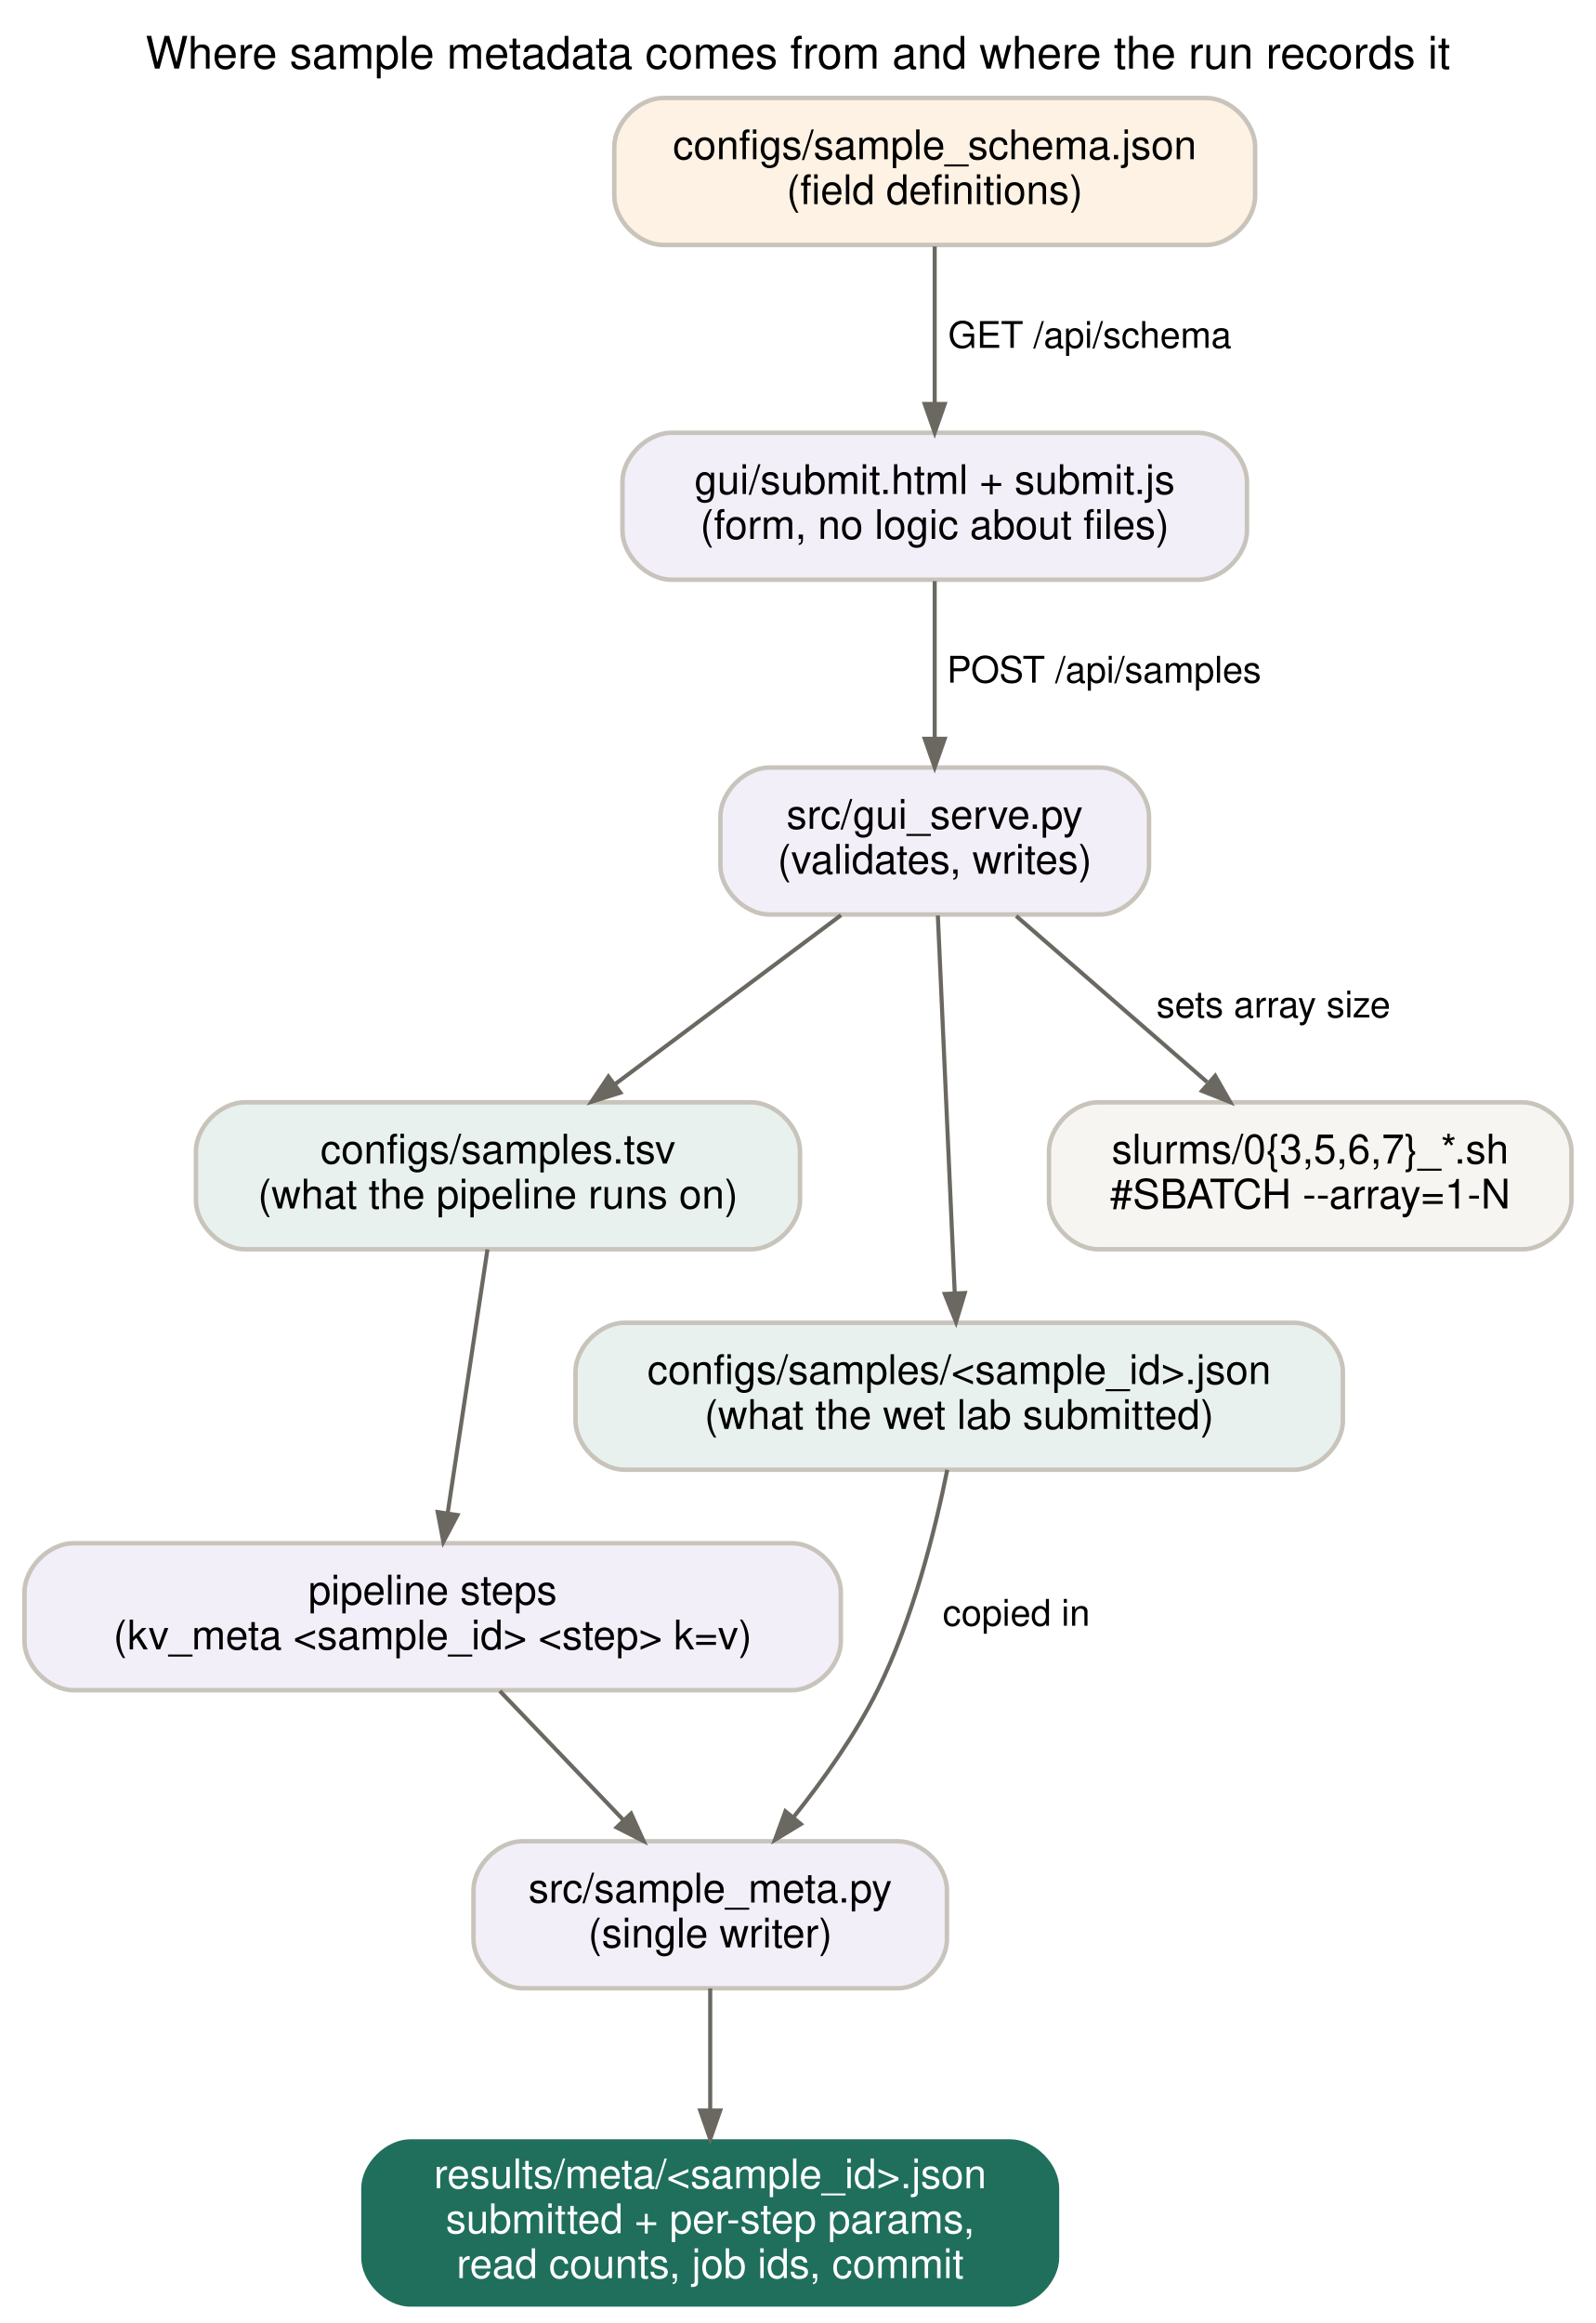
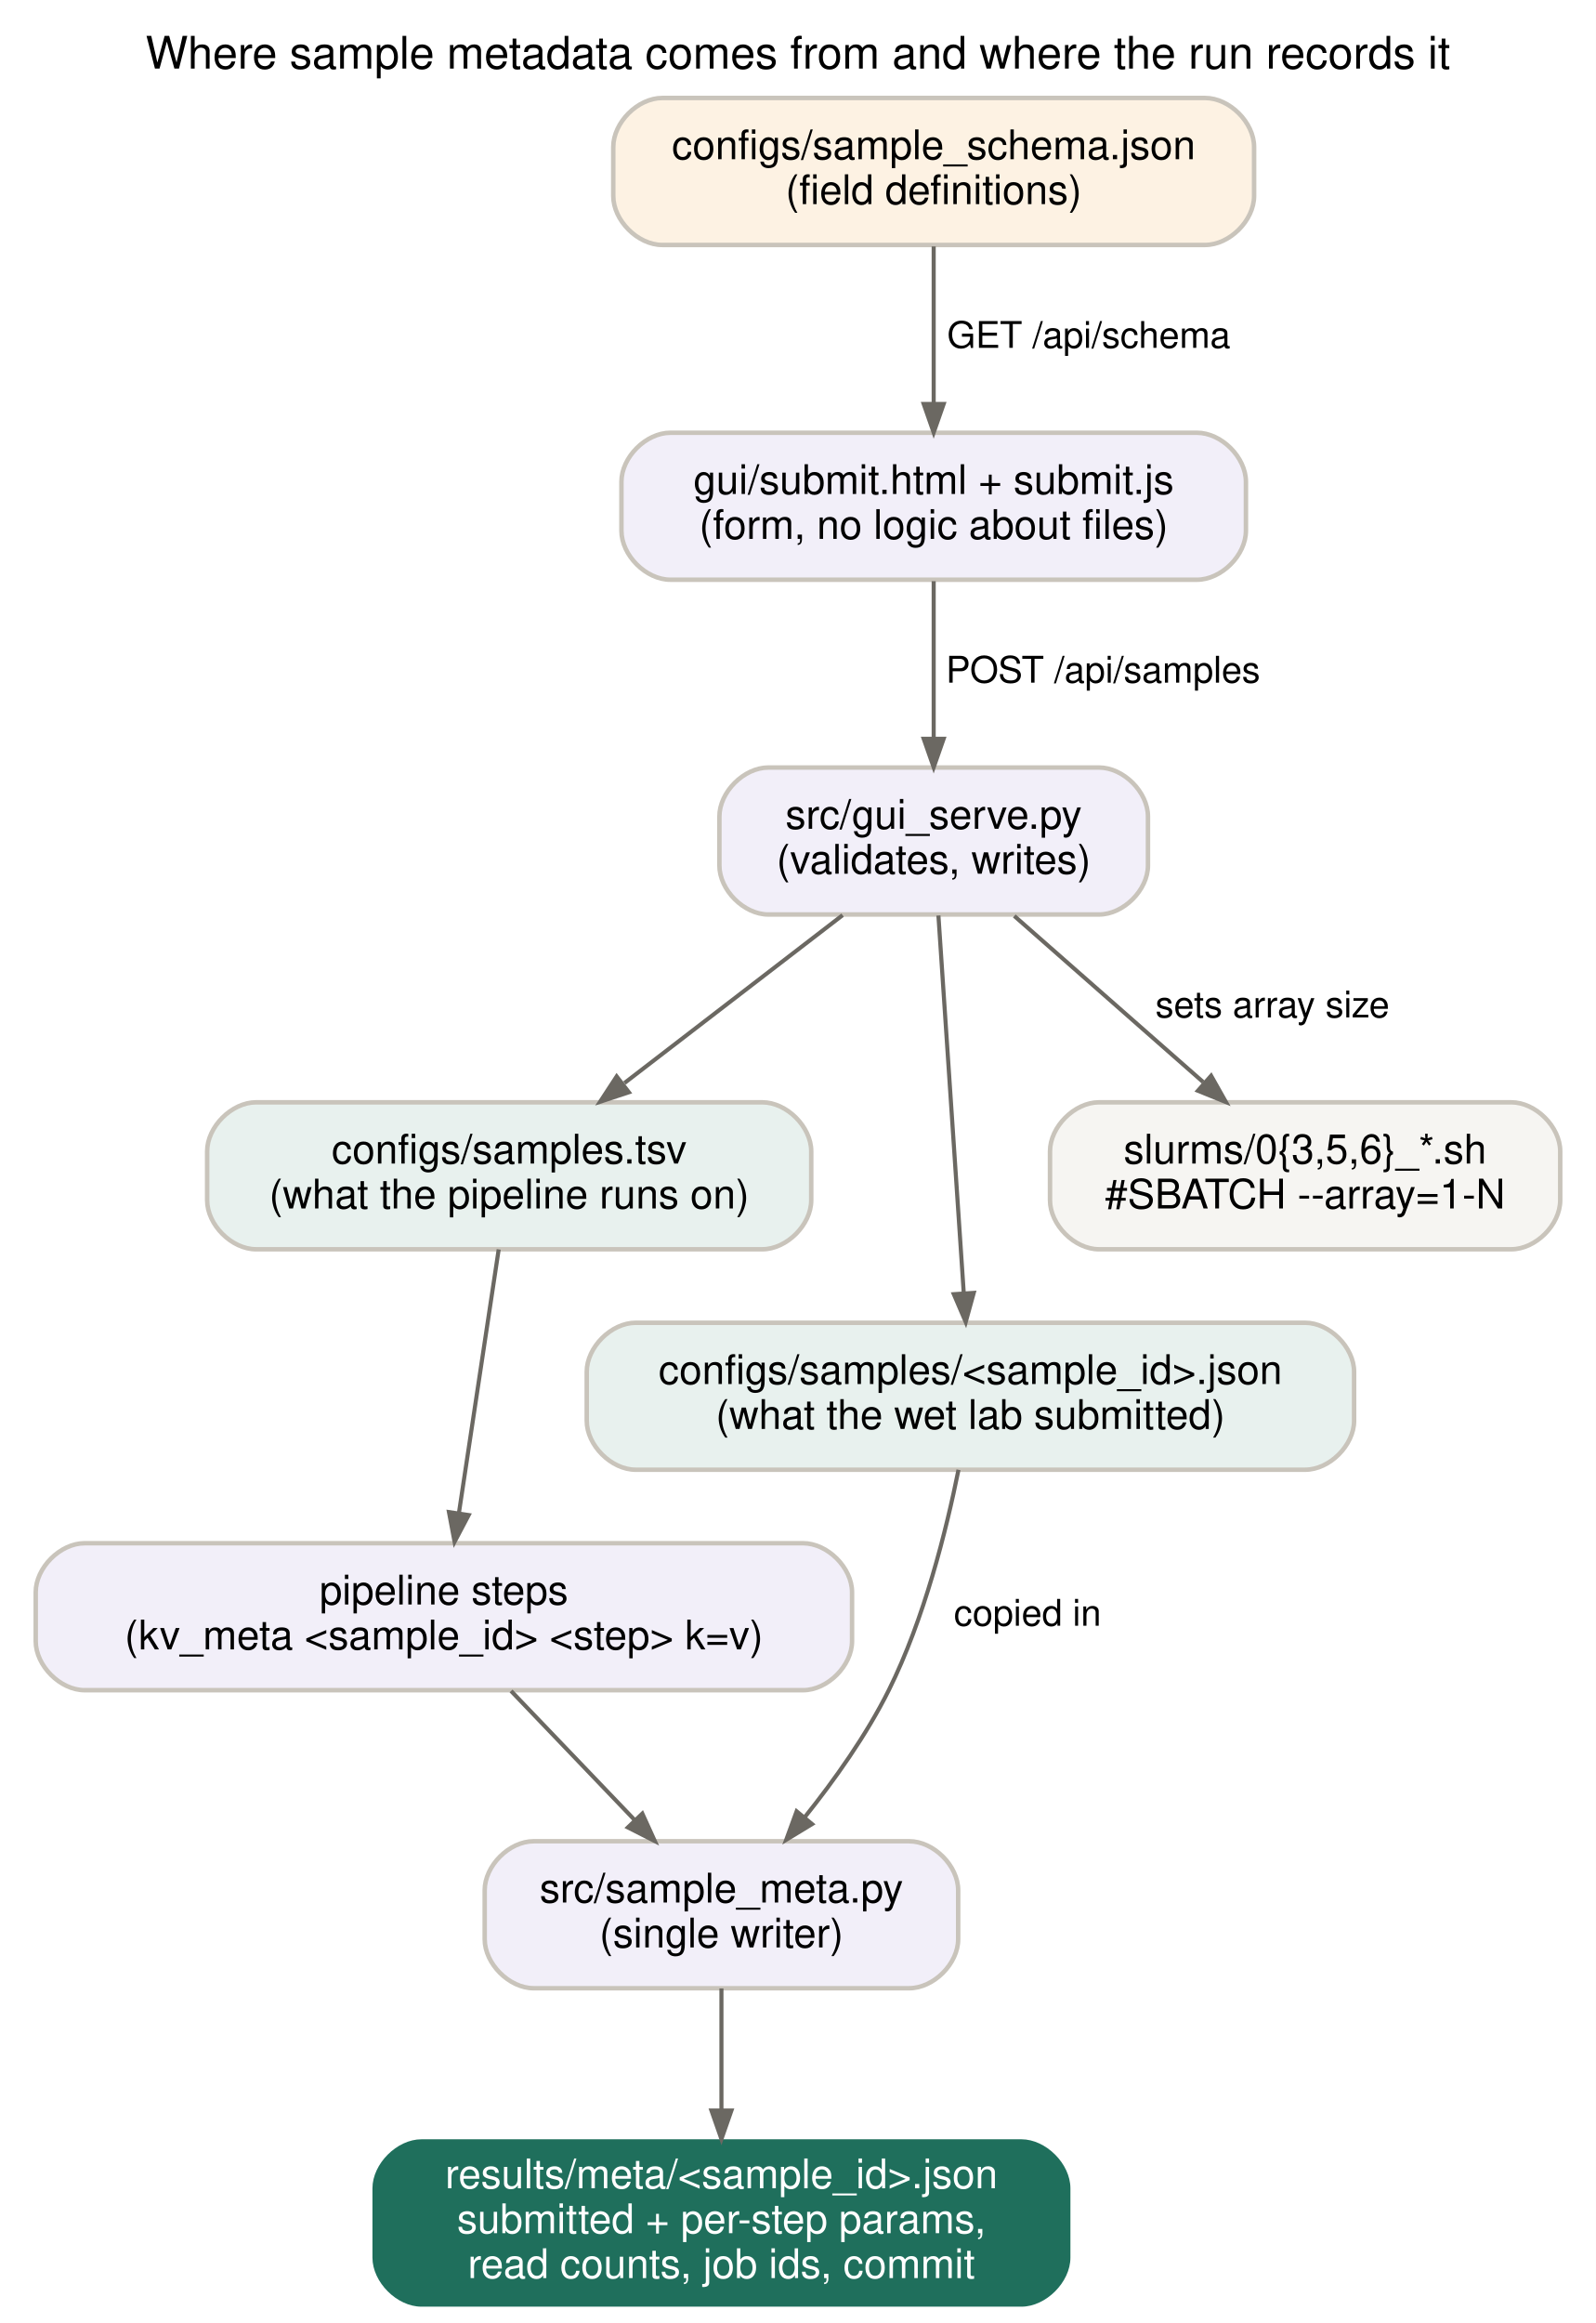
<svg xmlns="http://www.w3.org/2000/svg" width="391pt" height="569pt" viewBox="0.00 0.00 391.00 569.00">
  <g id="graph0" class="graph" transform="scale(1 1) rotate(0) translate(4 565)">
    <polygon fill="white" stroke="transparent" points="-4,4 -4,-565 387,-565 387,4 -4,4" />
    <text text-anchor="middle" x="191.5" y="-548.2" font-family="Helvetica,sans-Serif" font-size="11.00">Where sample metadata comes from and where the run records it</text>
    <g id="node1" class="node">
-       <path fill="#fdf2e3" stroke="#c9c4bb" stroke-width="1.1" d="M291.5,-541C291.5,-541 158.5,-541 158.5,-541 152.5,-541 146.5,-535 146.5,-529 146.5,-529 146.5,-517 146.5,-517 146.5,-511 152.5,-505 158.5,-505 158.5,-505 291.5,-505 291.5,-505 297.5,-505 303.5,-511 303.5,-517 303.5,-517 303.5,-529 303.5,-529 303.5,-535 297.5,-541 291.5,-541" />
-       <text text-anchor="middle" x="225" y="-526" font-family="Helvetica,sans-Serif" font-size="10.00">configs/sample_schema.json</text>
-       <text text-anchor="middle" x="225" y="-515" font-family="Helvetica,sans-Serif" font-size="10.00">(field definitions)</text>
+       <path fill="#fdf2e3" stroke="#c9c4bb" stroke-width="1.1" d="M291.25,-541C291.25,-541 158.25,-541 158.25,-541 152.25,-541 146.25,-535 146.25,-529 146.25,-529 146.25,-517 146.25,-517 146.25,-511 152.25,-505 158.25,-505 158.25,-505 291.25,-505 291.25,-505 297.25,-505 303.25,-511 303.25,-517 303.25,-517 303.25,-529 303.25,-529 303.25,-535 297.25,-541 291.25,-541" />
+       <text text-anchor="middle" x="224.75" y="-526" font-family="Helvetica,sans-Serif" font-size="10.00">configs/sample_schema.json</text>
+       <text text-anchor="middle" x="224.75" y="-515" font-family="Helvetica,sans-Serif" font-size="10.00">(field definitions)</text>
    </g>
    <g id="node2" class="node">
-       <path fill="#f2eff9" stroke="#c9c4bb" stroke-width="1.1" d="M289.5,-459C289.5,-459 160.5,-459 160.5,-459 154.5,-459 148.5,-453 148.5,-447 148.5,-447 148.5,-435 148.5,-435 148.5,-429 154.5,-423 160.5,-423 160.5,-423 289.5,-423 289.5,-423 295.5,-423 301.5,-429 301.5,-435 301.5,-435 301.5,-447 301.5,-447 301.5,-453 295.5,-459 289.5,-459" />
-       <text text-anchor="middle" x="225" y="-444" font-family="Helvetica,sans-Serif" font-size="10.00">gui/submit.html + submit.js</text>
-       <text text-anchor="middle" x="225" y="-433" font-family="Helvetica,sans-Serif" font-size="10.00">(form, no logic about files)</text>
+       <path fill="#f2eff9" stroke="#c9c4bb" stroke-width="1.1" d="M289.25,-459C289.25,-459 160.25,-459 160.25,-459 154.25,-459 148.25,-453 148.25,-447 148.25,-447 148.25,-435 148.25,-435 148.25,-429 154.25,-423 160.25,-423 160.25,-423 289.25,-423 289.25,-423 295.25,-423 301.25,-429 301.25,-435 301.25,-435 301.25,-447 301.25,-447 301.25,-453 295.25,-459 289.25,-459" />
+       <text text-anchor="middle" x="224.75" y="-444" font-family="Helvetica,sans-Serif" font-size="10.00">gui/submit.html + submit.js</text>
+       <text text-anchor="middle" x="224.75" y="-433" font-family="Helvetica,sans-Serif" font-size="10.00">(form, no logic about files)</text>
    </g>
    <g id="edge1" class="edge">
-       <path fill="none" stroke="#6b6862" d="M225,-504.64C225,-493.45 225,-478.74 225,-466.39" />
-       <polygon fill="#6b6862" stroke="#6b6862" points="227.45,-466.05 225,-459.05 222.55,-466.05 227.45,-466.05" />
-       <text text-anchor="middle" x="263" y="-479.8" font-family="Helvetica,sans-Serif" font-size="9.00">GET /api/schema</text>
+       <path fill="none" stroke="#6b6862" d="M224.75,-504.64C224.75,-493.45 224.75,-478.74 224.75,-466.39" />
+       <polygon fill="#6b6862" stroke="#6b6862" points="227.2,-466.05 224.75,-459.05 222.3,-466.05 227.2,-466.05" />
+       <text text-anchor="middle" x="262.75" y="-479.8" font-family="Helvetica,sans-Serif" font-size="9.00">GET /api/schema</text>
    </g>
    <g id="node3" class="node">
-       <path fill="#f2eff9" stroke="#c9c4bb" stroke-width="1.1" d="M265.5,-377C265.5,-377 184.5,-377 184.5,-377 178.5,-377 172.5,-371 172.5,-365 172.5,-365 172.5,-353 172.5,-353 172.5,-347 178.5,-341 184.5,-341 184.5,-341 265.5,-341 265.5,-341 271.5,-341 277.5,-347 277.5,-353 277.5,-353 277.5,-365 277.5,-365 277.5,-371 271.5,-377 265.5,-377" />
-       <text text-anchor="middle" x="225" y="-362" font-family="Helvetica,sans-Serif" font-size="10.00">src/gui_serve.py</text>
-       <text text-anchor="middle" x="225" y="-351" font-family="Helvetica,sans-Serif" font-size="10.00">(validates, writes)</text>
+       <path fill="#f2eff9" stroke="#c9c4bb" stroke-width="1.1" d="M265.25,-377C265.25,-377 184.25,-377 184.25,-377 178.25,-377 172.25,-371 172.25,-365 172.25,-365 172.25,-353 172.25,-353 172.25,-347 178.25,-341 184.25,-341 184.25,-341 265.25,-341 265.25,-341 271.25,-341 277.25,-347 277.25,-353 277.25,-353 277.25,-365 277.25,-365 277.25,-371 271.25,-377 265.25,-377" />
+       <text text-anchor="middle" x="224.75" y="-362" font-family="Helvetica,sans-Serif" font-size="10.00">src/gui_serve.py</text>
+       <text text-anchor="middle" x="224.75" y="-351" font-family="Helvetica,sans-Serif" font-size="10.00">(validates, writes)</text>
    </g>
    <g id="edge2" class="edge">
-       <path fill="none" stroke="#6b6862" d="M225,-422.64C225,-411.45 225,-396.74 225,-384.39" />
-       <polygon fill="#6b6862" stroke="#6b6862" points="227.45,-384.05 225,-377.05 222.55,-384.05 227.45,-384.05" />
-       <text text-anchor="middle" x="266.5" y="-397.8" font-family="Helvetica,sans-Serif" font-size="9.00">POST /api/samples</text>
+       <path fill="none" stroke="#6b6862" d="M224.75,-422.64C224.75,-411.45 224.75,-396.74 224.75,-384.39" />
+       <polygon fill="#6b6862" stroke="#6b6862" points="227.2,-384.05 224.75,-377.05 222.3,-384.05 227.2,-384.05" />
+       <text text-anchor="middle" x="266.25" y="-397.8" font-family="Helvetica,sans-Serif" font-size="9.00">POST /api/samples</text>
    </g>
    <g id="node4" class="node">
-       <path fill="#e8f1ee" stroke="#c9c4bb" stroke-width="1.1" d="M180,-295C180,-295 56,-295 56,-295 50,-295 44,-289 44,-283 44,-283 44,-271 44,-271 44,-265 50,-259 56,-259 56,-259 180,-259 180,-259 186,-259 192,-265 192,-271 192,-271 192,-283 192,-283 192,-289 186,-295 180,-295" />
-       <text text-anchor="middle" x="118" y="-280" font-family="Helvetica,sans-Serif" font-size="10.00">configs/samples.tsv</text>
-       <text text-anchor="middle" x="118" y="-269" font-family="Helvetica,sans-Serif" font-size="10.00">(what the pipeline runs on)</text>
+       <path fill="#e8f1ee" stroke="#c9c4bb" stroke-width="1.1" d="M182.75,-295C182.75,-295 58.75,-295 58.75,-295 52.75,-295 46.75,-289 46.75,-283 46.75,-283 46.75,-271 46.75,-271 46.75,-265 52.75,-259 58.75,-259 58.75,-259 182.75,-259 182.75,-259 188.75,-259 194.75,-265 194.75,-271 194.75,-271 194.75,-283 194.75,-283 194.75,-289 188.75,-295 182.75,-295" />
+       <text text-anchor="middle" x="120.75" y="-280" font-family="Helvetica,sans-Serif" font-size="10.00">configs/samples.tsv</text>
+       <text text-anchor="middle" x="120.75" y="-269" font-family="Helvetica,sans-Serif" font-size="10.00">(what the pipeline runs on)</text>
    </g>
    <g id="edge3" class="edge">
-       <path fill="none" stroke="#6b6862" d="M202.05,-340.84C185.83,-328.71 163.97,-312.37 146.62,-299.39" />
-       <polygon fill="#6b6862" stroke="#6b6862" points="147.99,-297.36 140.92,-295.13 145.06,-301.29 147.99,-297.36" />
+       <path fill="none" stroke="#6b6862" d="M202.44,-340.84C186.81,-328.82 165.8,-312.66 149,-299.73" />
+       <polygon fill="#6b6862" stroke="#6b6862" points="150.07,-297.46 143.02,-295.13 147.08,-301.34 150.07,-297.46" />
    </g>
    <g id="node5" class="node">
-       <path fill="#e8f1ee" stroke="#c9c4bb" stroke-width="1.1" d="M313,-241C313,-241 149,-241 149,-241 143,-241 137,-235 137,-229 137,-229 137,-217 137,-217 137,-211 143,-205 149,-205 149,-205 313,-205 313,-205 319,-205 325,-211 325,-217 325,-217 325,-229 325,-229 325,-235 319,-241 313,-241" />
-       <text text-anchor="middle" x="231" y="-226" font-family="Helvetica,sans-Serif" font-size="10.00">configs/samples/&lt;sample_id&gt;.json</text>
-       <text text-anchor="middle" x="231" y="-215" font-family="Helvetica,sans-Serif" font-size="10.00">(what the wet lab submitted)</text>
+       <path fill="#e8f1ee" stroke="#c9c4bb" stroke-width="1.1" d="M315.75,-241C315.75,-241 151.75,-241 151.75,-241 145.75,-241 139.75,-235 139.75,-229 139.75,-229 139.75,-217 139.75,-217 139.75,-211 145.75,-205 151.75,-205 151.75,-205 315.75,-205 315.75,-205 321.75,-205 327.75,-211 327.75,-217 327.75,-217 327.75,-229 327.75,-229 327.75,-235 321.75,-241 315.75,-241" />
+       <text text-anchor="middle" x="233.75" y="-226" font-family="Helvetica,sans-Serif" font-size="10.00">configs/samples/&lt;sample_id&gt;.json</text>
+       <text text-anchor="middle" x="233.75" y="-215" font-family="Helvetica,sans-Serif" font-size="10.00">(what the wet lab submitted)</text>
    </g>
    <g id="edge4" class="edge">
-       <path fill="none" stroke="#6b6862" d="M225.77,-340.76C226.83,-317.24 228.72,-274.98 229.91,-248.27" />
-       <polygon fill="#6b6862" stroke="#6b6862" points="232.37,-248.28 230.23,-241.18 227.47,-248.06 232.37,-248.28" />
+       <path fill="none" stroke="#6b6862" d="M225.91,-340.76C227.49,-317.24 230.33,-274.98 232.12,-248.27" />
+       <polygon fill="#6b6862" stroke="#6b6862" points="234.57,-248.33 232.6,-241.18 229.68,-248 234.57,-248.33" />
    </g>
    <g id="node6" class="node">
-       <path fill="#f6f5f2" stroke="#c9c4bb" stroke-width="1.1" d="M369,-295C369,-295 265,-295 265,-295 259,-295 253,-289 253,-283 253,-283 253,-271 253,-271 253,-265 259,-259 265,-259 265,-259 369,-259 369,-259 375,-259 381,-265 381,-271 381,-271 381,-283 381,-283 381,-289 375,-295 369,-295" />
-       <text text-anchor="middle" x="317" y="-280" font-family="Helvetica,sans-Serif" font-size="10.00">slurms/0{3,5,6,7}_*.sh</text>
-       <text text-anchor="middle" x="317" y="-269" font-family="Helvetica,sans-Serif" font-size="10.00">#SBATCH --array=1-N</text>
+       <path fill="#f6f5f2" stroke="#c9c4bb" stroke-width="1.1" d="M366.25,-295C366.25,-295 265.25,-295 265.25,-295 259.25,-295 253.25,-289 253.25,-283 253.25,-283 253.25,-271 253.25,-271 253.25,-265 259.25,-259 265.25,-259 265.25,-259 366.25,-259 366.25,-259 372.25,-259 378.25,-265 378.25,-271 378.25,-271 378.25,-283 378.25,-283 378.25,-289 372.25,-295 366.25,-295" />
+       <text text-anchor="middle" x="315.75" y="-280" font-family="Helvetica,sans-Serif" font-size="10.00">slurms/0{3,5,6}_*.sh</text>
+       <text text-anchor="middle" x="315.75" y="-269" font-family="Helvetica,sans-Serif" font-size="10.00">#SBATCH --array=1-N</text>
    </g>
    <g id="edge5" class="edge">
-       <path fill="none" stroke="#6b6862" d="M244.96,-340.64C258.68,-328.71 277,-312.78 291.73,-299.97" />
-       <polygon fill="#6b6862" stroke="#6b6862" points="293.72,-301.49 297.39,-295.05 290.5,-297.79 293.72,-301.49" />
-       <text text-anchor="middle" x="308" y="-315.8" font-family="Helvetica,sans-Serif" font-size="9.00">sets array size</text>
+       <path fill="none" stroke="#6b6862" d="M244.5,-340.64C258.06,-328.71 276.19,-312.78 290.76,-299.97" />
+       <polygon fill="#6b6862" stroke="#6b6862" points="292.72,-301.51 296.36,-295.05 289.48,-297.83 292.72,-301.51" />
+       <text text-anchor="middle" x="307.75" y="-315.8" font-family="Helvetica,sans-Serif" font-size="9.00">sets array size</text>
    </g>
    <g id="node7" class="node">
-       <path fill="#f2eff9" stroke="#c9c4bb" stroke-width="1.1" d="M190,-187C190,-187 14,-187 14,-187 8,-187 2,-181 2,-175 2,-175 2,-163 2,-163 2,-157 8,-151 14,-151 14,-151 190,-151 190,-151 196,-151 202,-157 202,-163 202,-163 202,-175 202,-175 202,-181 196,-187 190,-187" />
-       <text text-anchor="middle" x="102" y="-172" font-family="Helvetica,sans-Serif" font-size="10.00">pipeline steps</text>
-       <text text-anchor="middle" x="102" y="-161" font-family="Helvetica,sans-Serif" font-size="10.00">(kv_meta &lt;sample_id&gt; &lt;step&gt; k=v)</text>
+       <path fill="#f2eff9" stroke="#c9c4bb" stroke-width="1.1" d="M192.75,-187C192.75,-187 16.75,-187 16.75,-187 10.75,-187 4.75,-181 4.75,-175 4.75,-175 4.75,-163 4.75,-163 4.75,-157 10.75,-151 16.75,-151 16.75,-151 192.75,-151 192.75,-151 198.75,-151 204.75,-157 204.75,-163 204.75,-163 204.75,-175 204.75,-175 204.75,-181 198.75,-187 192.75,-187" />
+       <text text-anchor="middle" x="104.75" y="-172" font-family="Helvetica,sans-Serif" font-size="10.00">pipeline steps</text>
+       <text text-anchor="middle" x="104.75" y="-161" font-family="Helvetica,sans-Serif" font-size="10.00">(kv_meta &lt;sample_id&gt; &lt;step&gt; k=v)</text>
    </g>
    <g id="edge6" class="edge">
-       <path fill="none" stroke="#6b6862" d="M115.43,-258.97C112.8,-241.53 108.68,-214.26 105.7,-194.51" />
-       <polygon fill="#6b6862" stroke="#6b6862" points="108.08,-193.9 104.62,-187.34 103.24,-194.63 108.08,-193.9" />
+       <path fill="none" stroke="#6b6862" d="M118.18,-258.97C115.55,-241.53 111.43,-214.26 108.45,-194.51" />
+       <polygon fill="#6b6862" stroke="#6b6862" points="110.83,-193.9 107.37,-187.34 105.99,-194.63 110.83,-193.9" />
    </g>
    <g id="node8" class="node">
-       <path fill="#f2eff9" stroke="#c9c4bb" stroke-width="1.1" d="M216,-114C216,-114 124,-114 124,-114 118,-114 112,-108 112,-102 112,-102 112,-90 112,-90 112,-84 118,-78 124,-78 124,-78 216,-78 216,-78 222,-78 228,-84 228,-90 228,-90 228,-102 228,-102 228,-108 222,-114 216,-114" />
-       <text text-anchor="middle" x="170" y="-99" font-family="Helvetica,sans-Serif" font-size="10.00">src/sample_meta.py</text>
-       <text text-anchor="middle" x="170" y="-88" font-family="Helvetica,sans-Serif" font-size="10.00">(single writer)</text>
+       <path fill="#f2eff9" stroke="#c9c4bb" stroke-width="1.1" d="M218.75,-114C218.75,-114 126.75,-114 126.75,-114 120.75,-114 114.75,-108 114.75,-102 114.75,-102 114.75,-90 114.75,-90 114.75,-84 120.75,-78 126.75,-78 126.75,-78 218.75,-78 218.75,-78 224.75,-78 230.75,-84 230.75,-90 230.75,-90 230.75,-102 230.75,-102 230.75,-108 224.75,-114 218.75,-114" />
+       <text text-anchor="middle" x="172.75" y="-99" font-family="Helvetica,sans-Serif" font-size="10.00">src/sample_meta.py</text>
+       <text text-anchor="middle" x="172.75" y="-88" font-family="Helvetica,sans-Serif" font-size="10.00">(single writer)</text>
    </g>
    <g id="edge7" class="edge">
-       <path fill="none" stroke="#6b6862" d="M228.08,-204.99C225.1,-190.19 219.68,-168.42 211,-151 205.53,-140.01 197.7,-129 190.35,-119.82" />
-       <polygon fill="#6b6862" stroke="#6b6862" points="192.2,-118.21 185.87,-114.36 188.42,-121.33 192.2,-118.21" />
-       <text text-anchor="middle" x="245" y="-166.8" font-family="Helvetica,sans-Serif" font-size="9.00">copied in</text>
+       <path fill="none" stroke="#6b6862" d="M230.83,-204.99C227.85,-190.19 222.43,-168.42 213.75,-151 208.28,-140.01 200.45,-129 193.1,-119.82" />
+       <polygon fill="#6b6862" stroke="#6b6862" points="194.95,-118.21 188.62,-114.36 191.17,-121.33 194.95,-118.21" />
+       <text text-anchor="middle" x="247.75" y="-166.8" font-family="Helvetica,sans-Serif" font-size="9.00">copied in</text>
    </g>
    <g id="edge8" class="edge">
-       <path fill="none" stroke="#6b6862" d="M118.46,-150.81C127.57,-141.31 138.98,-129.39 148.75,-119.19" />
-       <polygon fill="#6b6862" stroke="#6b6862" points="150.62,-120.78 153.69,-114.03 147.08,-117.39 150.62,-120.78" />
+       <path fill="none" stroke="#6b6862" d="M121.21,-150.81C130.32,-141.31 141.73,-129.39 151.5,-119.19" />
+       <polygon fill="#6b6862" stroke="#6b6862" points="153.37,-120.78 156.44,-114.03 149.83,-117.39 153.37,-120.78" />
    </g>
    <g id="node9" class="node">
-       <path fill="#1f6f5c" stroke="#c9c4bb" stroke-width="0" d="M243.5,-41C243.5,-41 96.5,-41 96.5,-41 90.5,-41 84.5,-35 84.5,-29 84.5,-29 84.5,-12 84.5,-12 84.5,-6 90.5,0 96.5,0 96.5,0 243.5,0 243.5,0 249.5,0 255.5,-6 255.5,-12 255.5,-12 255.5,-29 255.5,-29 255.5,-35 249.5,-41 243.5,-41" />
-       <text text-anchor="middle" x="170" y="-29" font-family="Helvetica,sans-Serif" font-size="10.00" fill="white">results/meta/&lt;sample_id&gt;.json</text>
-       <text text-anchor="middle" x="170" y="-18" font-family="Helvetica,sans-Serif" font-size="10.00" fill="white">submitted + per-step params,</text>
-       <text text-anchor="middle" x="170" y="-7" font-family="Helvetica,sans-Serif" font-size="10.00" fill="white">read counts, job ids, commit</text>
+       <path fill="#1f6f5c" stroke="#c9c4bb" stroke-width="0" d="M246.25,-41C246.25,-41 99.25,-41 99.25,-41 93.25,-41 87.25,-35 87.25,-29 87.25,-29 87.25,-12 87.25,-12 87.25,-6 93.25,0 99.25,0 99.25,0 246.25,0 246.25,0 252.25,0 258.25,-6 258.25,-12 258.25,-12 258.25,-29 258.25,-29 258.25,-35 252.25,-41 246.25,-41" />
+       <text text-anchor="middle" x="172.75" y="-29" font-family="Helvetica,sans-Serif" font-size="10.00" fill="white">results/meta/&lt;sample_id&gt;.json</text>
+       <text text-anchor="middle" x="172.75" y="-18" font-family="Helvetica,sans-Serif" font-size="10.00" fill="white">submitted + per-step params,</text>
+       <text text-anchor="middle" x="172.75" y="-7" font-family="Helvetica,sans-Serif" font-size="10.00" fill="white">read counts, job ids, commit</text>
    </g>
    <g id="edge9" class="edge">
-       <path fill="none" stroke="#6b6862" d="M170,-77.95C170,-69.08 170,-58.03 170,-48.07" />
-       <polygon fill="#6b6862" stroke="#6b6862" points="172.45,-48.05 170,-41.05 167.55,-48.05 172.45,-48.05" />
+       <path fill="none" stroke="#6b6862" d="M172.75,-77.95C172.75,-69.08 172.75,-58.03 172.75,-48.07" />
+       <polygon fill="#6b6862" stroke="#6b6862" points="175.2,-48.05 172.75,-41.05 170.3,-48.05 175.2,-48.05" />
    </g>
  </g>
</svg>
